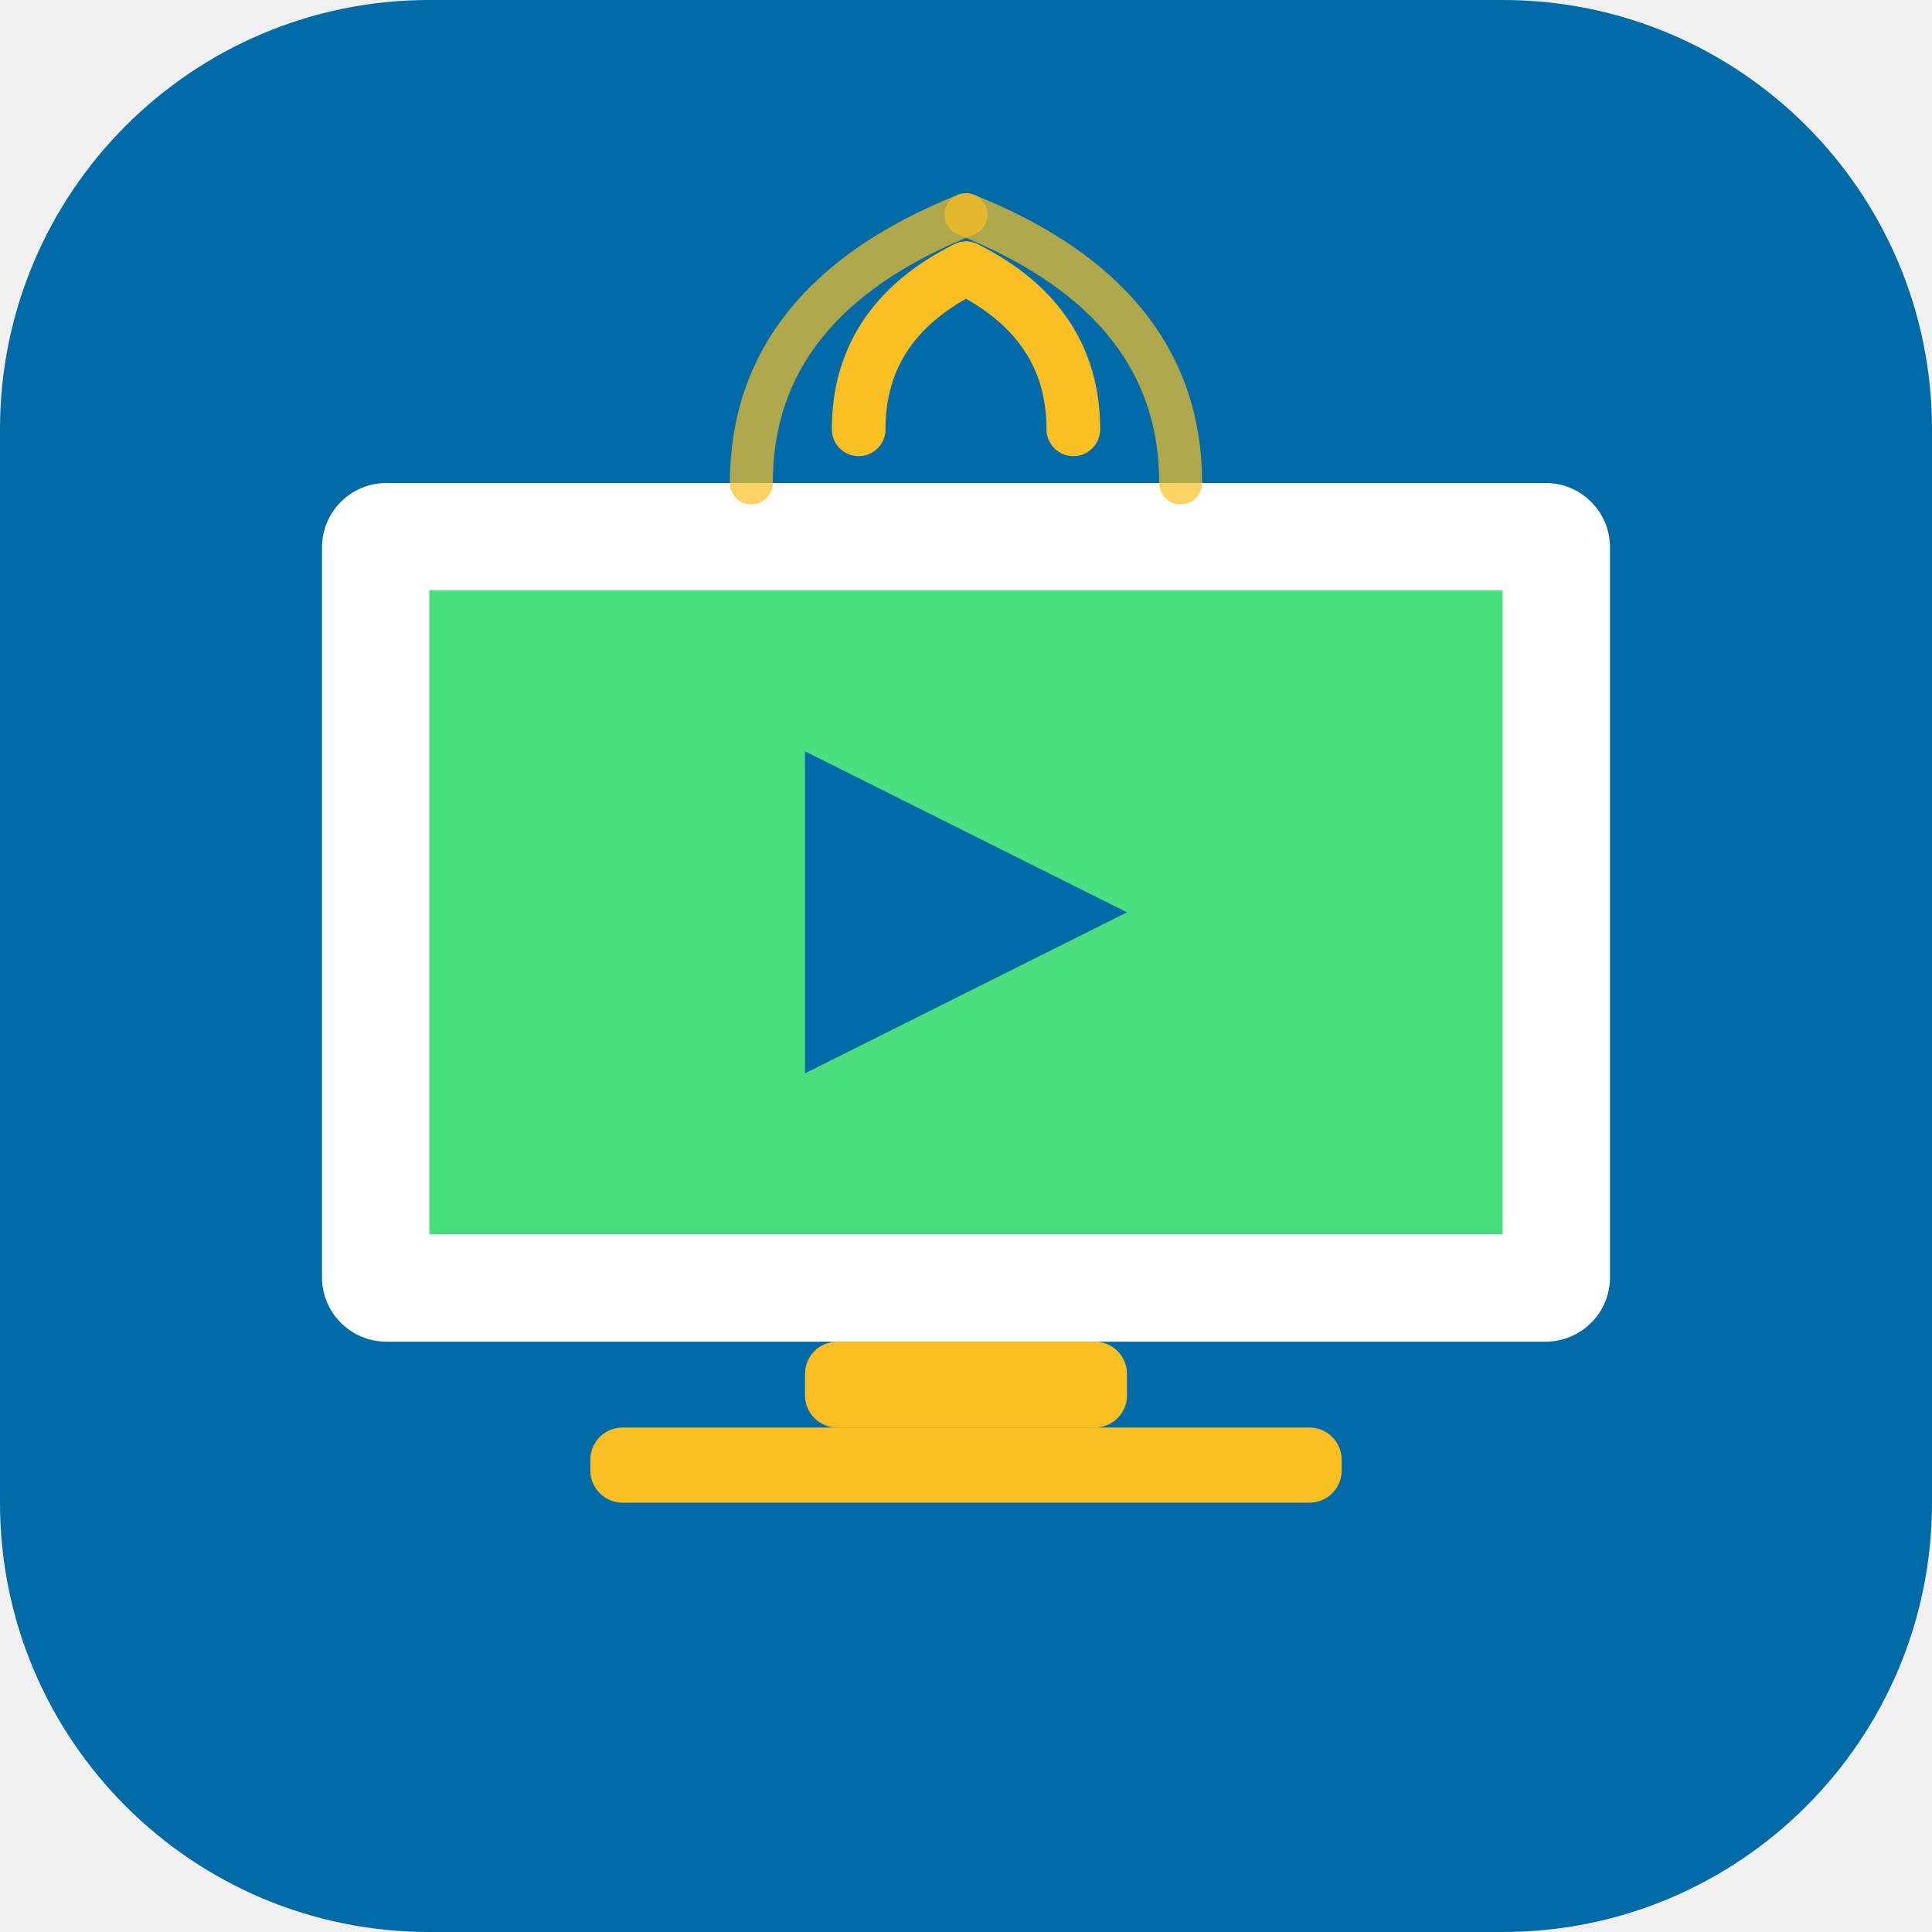
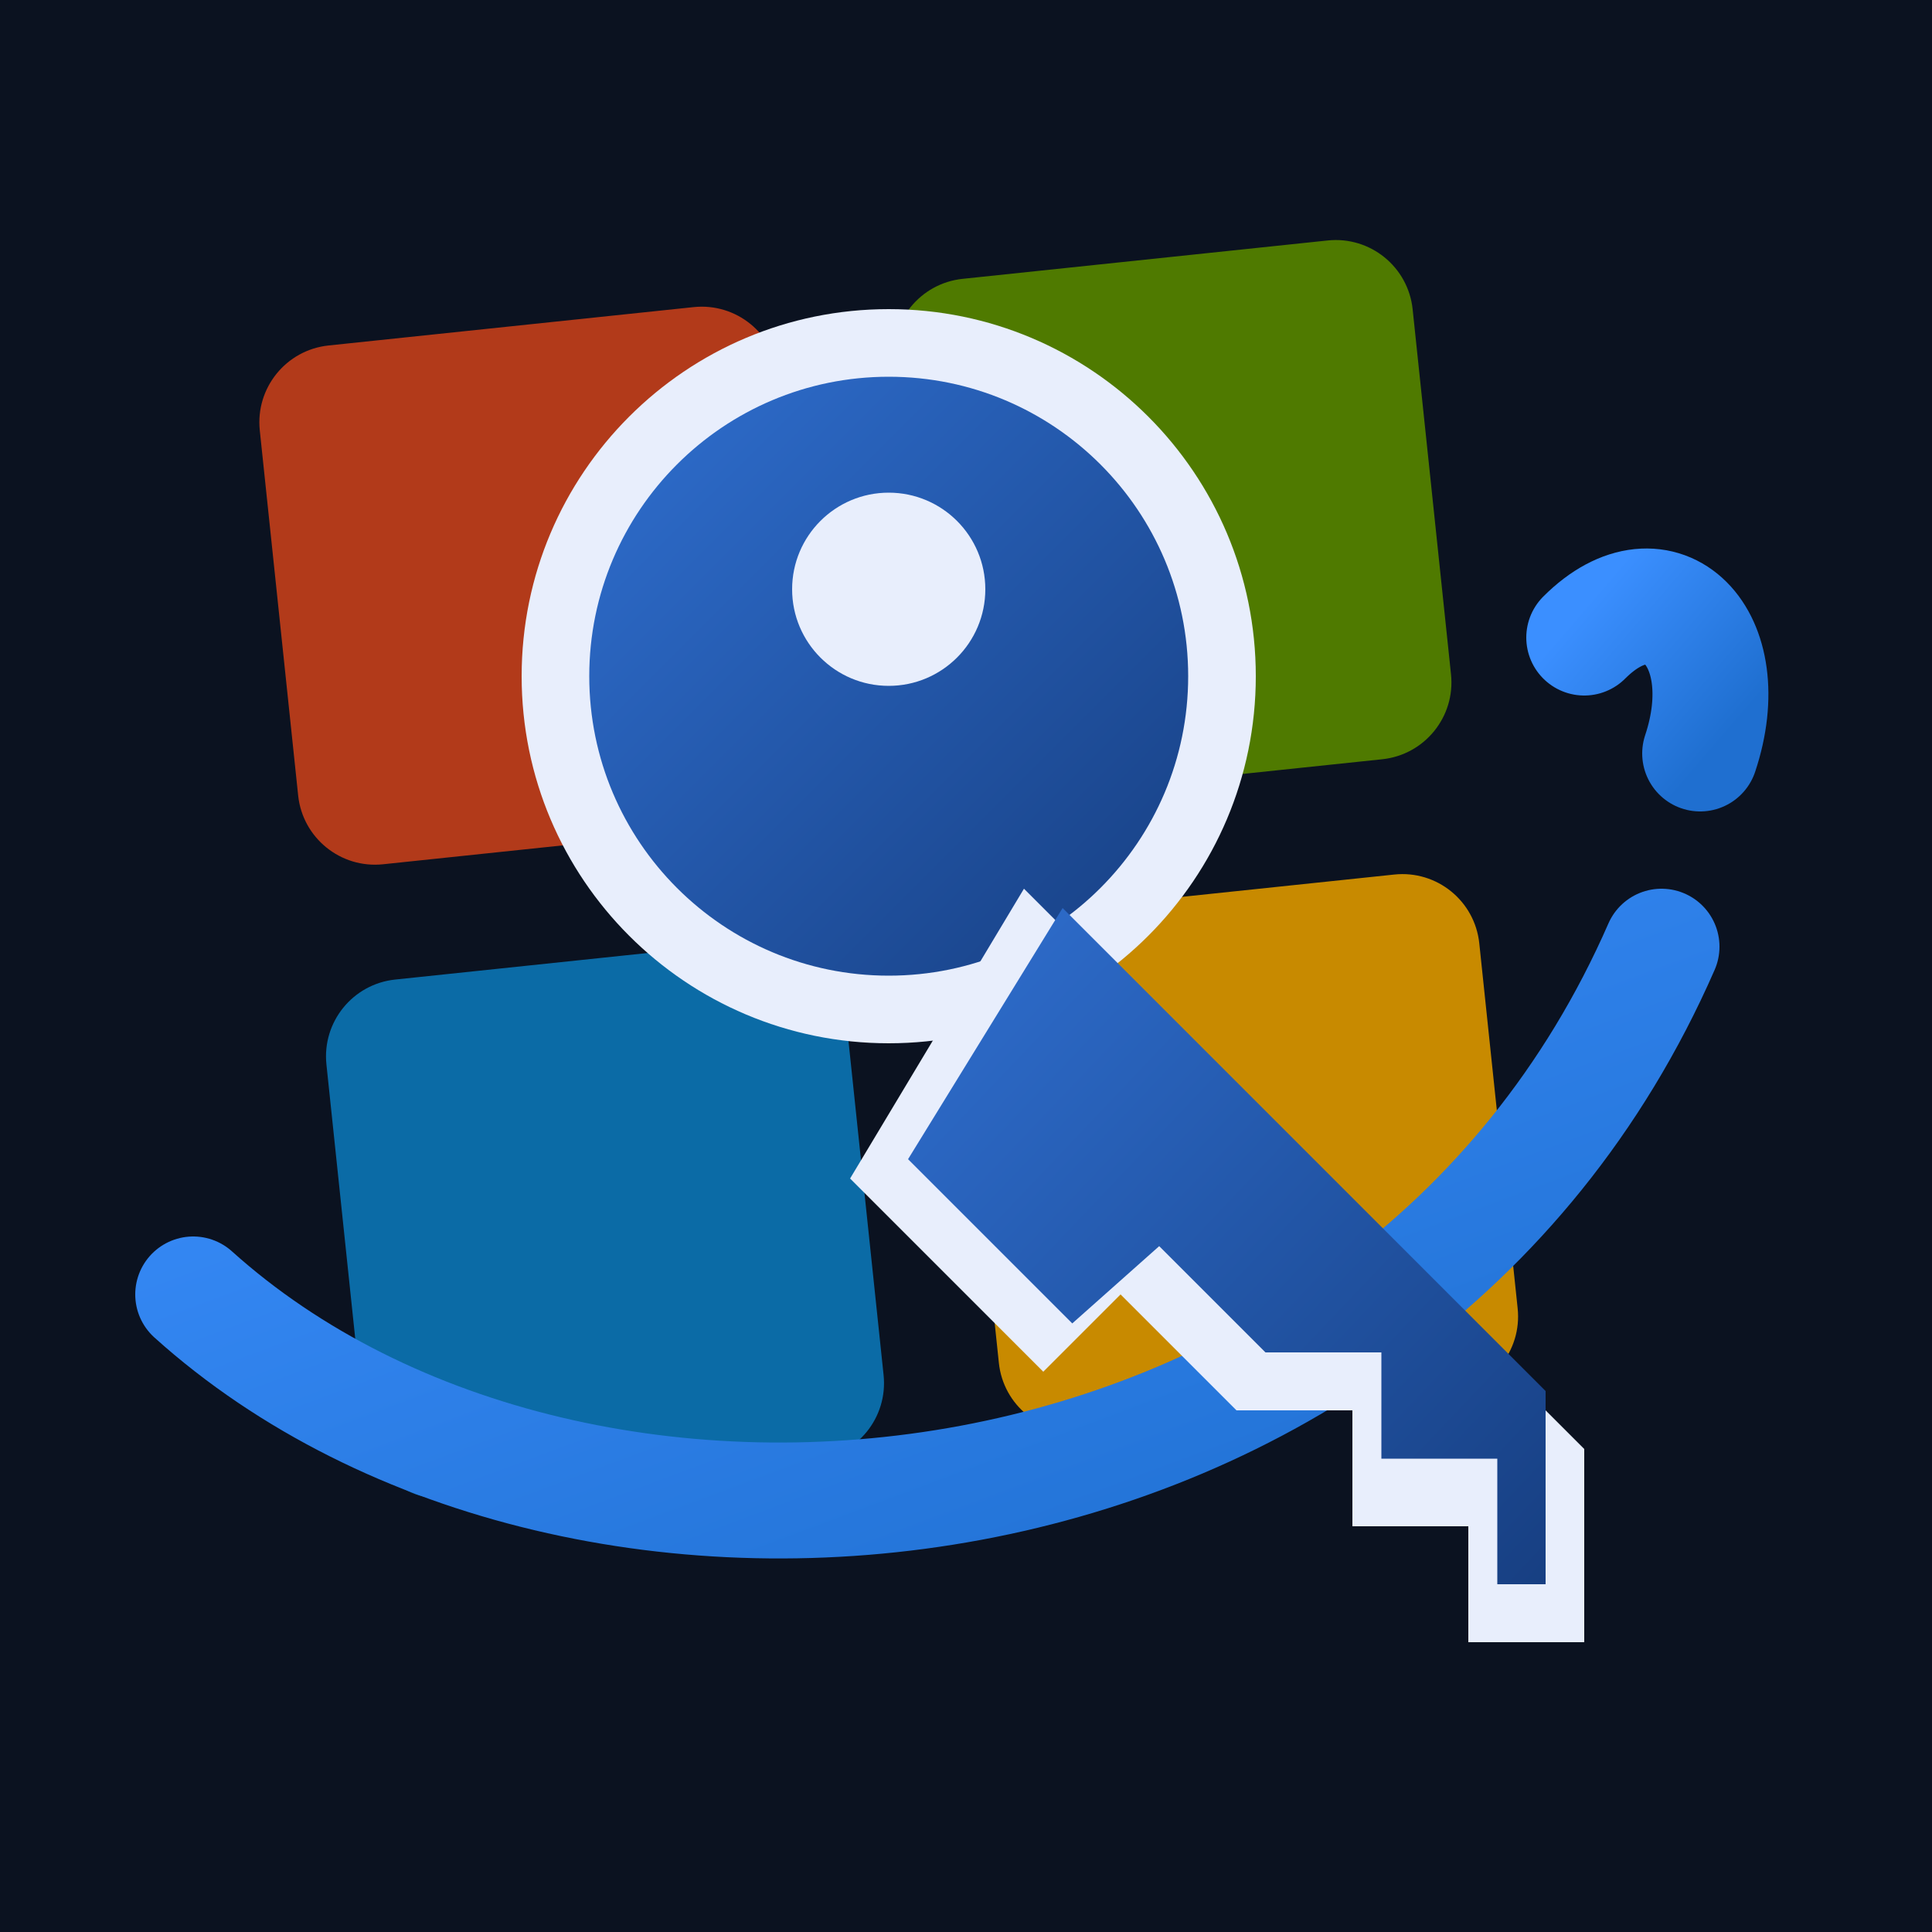
- <svg xmlns="http://www.w3.org/2000/svg" viewBox="0 0 180 180">
-   <rect width="180" height="180" rx="40" fill="#006AA7" />
-   <rect x="30" y="45" width="120" height="80" rx="6" fill="#ffffff" />
-   <rect x="40" y="55" width="100" height="60" fill="#4ade80" />
-   <rect x="75" y="125" width="30" height="8" rx="3" fill="#fbbf24" />
-   <rect x="55" y="133" width="70" height="7" rx="3" fill="#fbbf24" />
-   <path d="M 90 25 Q 80 30 80 40" stroke="#fbbf24" stroke-width="5" fill="none" stroke-linecap="round" />
-   <path d="M 90 25 Q 100 30 100 40" stroke="#fbbf24" stroke-width="5" fill="none" stroke-linecap="round" />
-   <path d="M 90 20 Q 70 28 70 45" stroke="#fbbf24" stroke-width="4" fill="none" stroke-linecap="round" opacity="0.7" />
-   <path d="M 90 20 Q 110 28 110 45" stroke="#fbbf24" stroke-width="4" fill="none" stroke-linecap="round" opacity="0.7" />
-   <path d="M 75 70 L 75 100 L 105 85 Z" fill="#006AA7" />
+ <svg xmlns="http://www.w3.org/2000/svg" viewBox="0 0 120 120">
+   <rect width="120" height="120" rx="0" fill="#0b1220" />
+   <defs>
+     <linearGradient id="keyGrad" x1="0%" y1="0%" x2="100%" y2="100%">
+       <stop offset="0%" stop-color="#2f6fd0" />
+       <stop offset="100%" stop-color="#173f82" />
+     </linearGradient>
+     <linearGradient id="swooshGrad" x1="0%" y1="0%" x2="100%" y2="100%">
+       <stop offset="0%" stop-color="#3b8fff" />
+       <stop offset="100%" stop-color="#1f6fd0" />
+     </linearGradient>
+   </defs>
+   <g transform="translate(60 60) scale(1.2) translate(-64 -61)">
+     <g transform="rotate(-6 60 56)">
+       <rect x="30" y="26" width="27" height="27" rx="4" fill="#B23A1A" />
+       <rect x="63" y="26" width="27" height="27" rx="4" fill="#4F7A00" />
+       <rect x="30" y="59" width="27" height="27" rx="4" fill="#0B6BA6" />
+       <rect x="63" y="59" width="27" height="27" rx="4" fill="#C88A00" />
+     </g>
+     <path d="M24 78 C 44 96, 86 92, 100 60" fill="none" stroke="url(#swooshGrad)" stroke-width="6" stroke-linecap="round" />
+     <path d="M96 44 C 100 40, 104 44, 102 50" fill="none" stroke="url(#swooshGrad)" stroke-width="6" stroke-linecap="round" />
+     <circle cx="60" cy="46" r="19" fill="#e8eefc" />
+     <circle cx="60" cy="46" r="15.5" fill="url(#keyGrad)" />
+     <circle cx="60" cy="41.5" r="5" fill="#e8eefc" />
+     <path d="M67 57 L96 86 L96 96 L90 96 L90 90 L84 90 L84 84 L78 84 L72 78 L68 82 L58 72 Z" fill="#e8eefc" />
+     <path d="M69 58 L94 83 L94 93 L91.5 93 L91.5 86.5 L85.5 86.5 L85.5 81 L79.5 81 L74 75.5 L69.5 79.5 L61 71 Z" fill="url(#keyGrad)" />
+   </g>
</svg>
